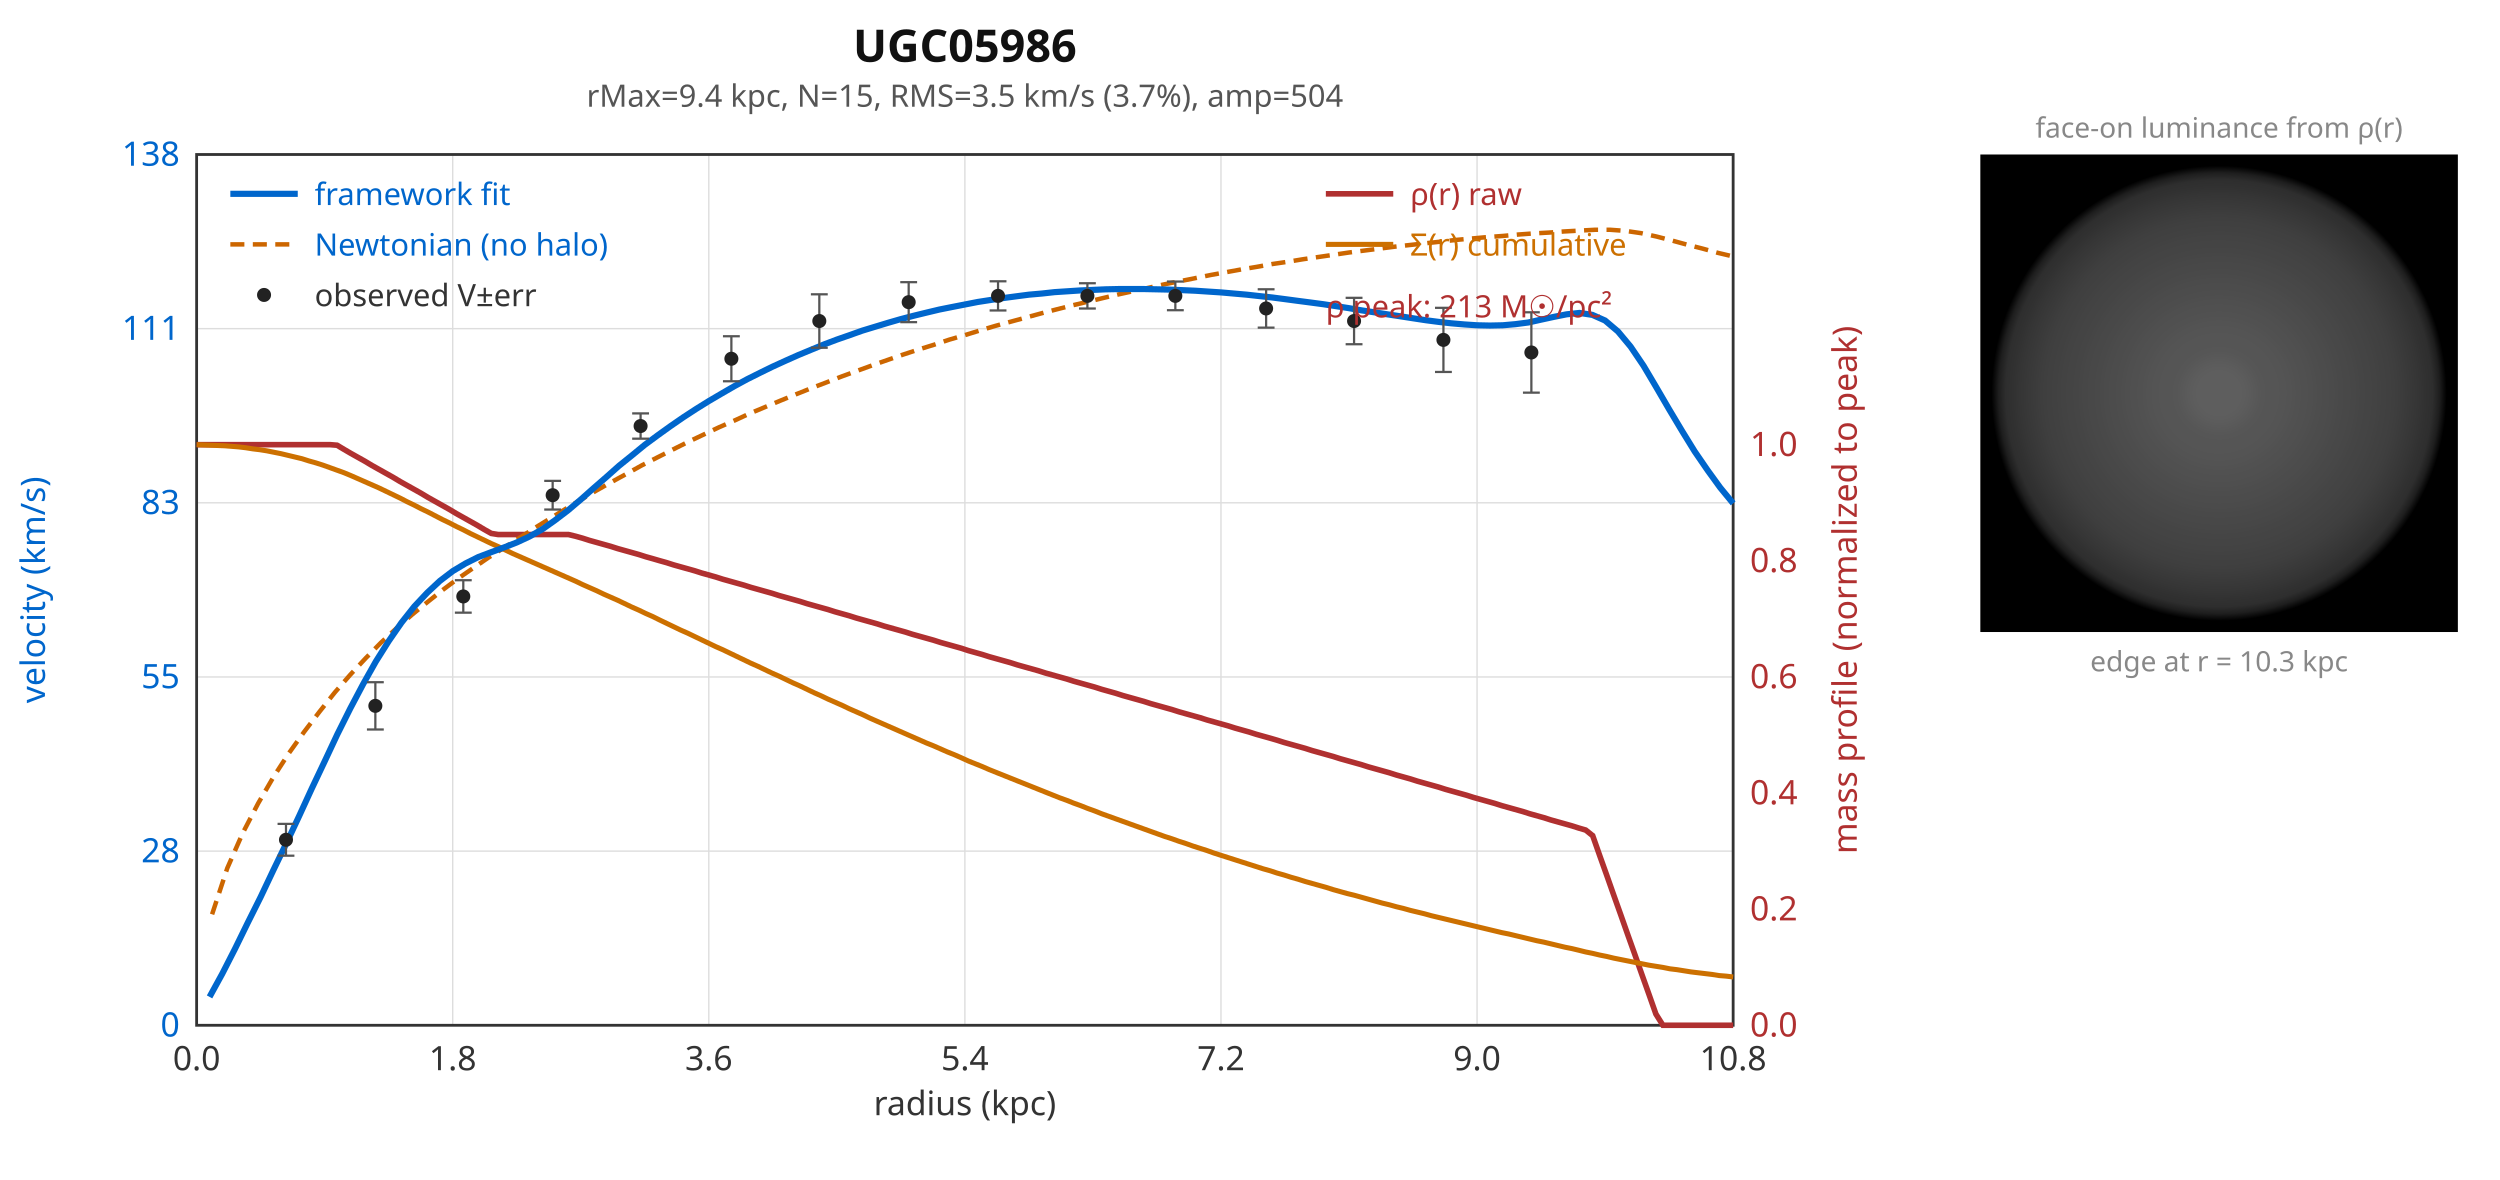
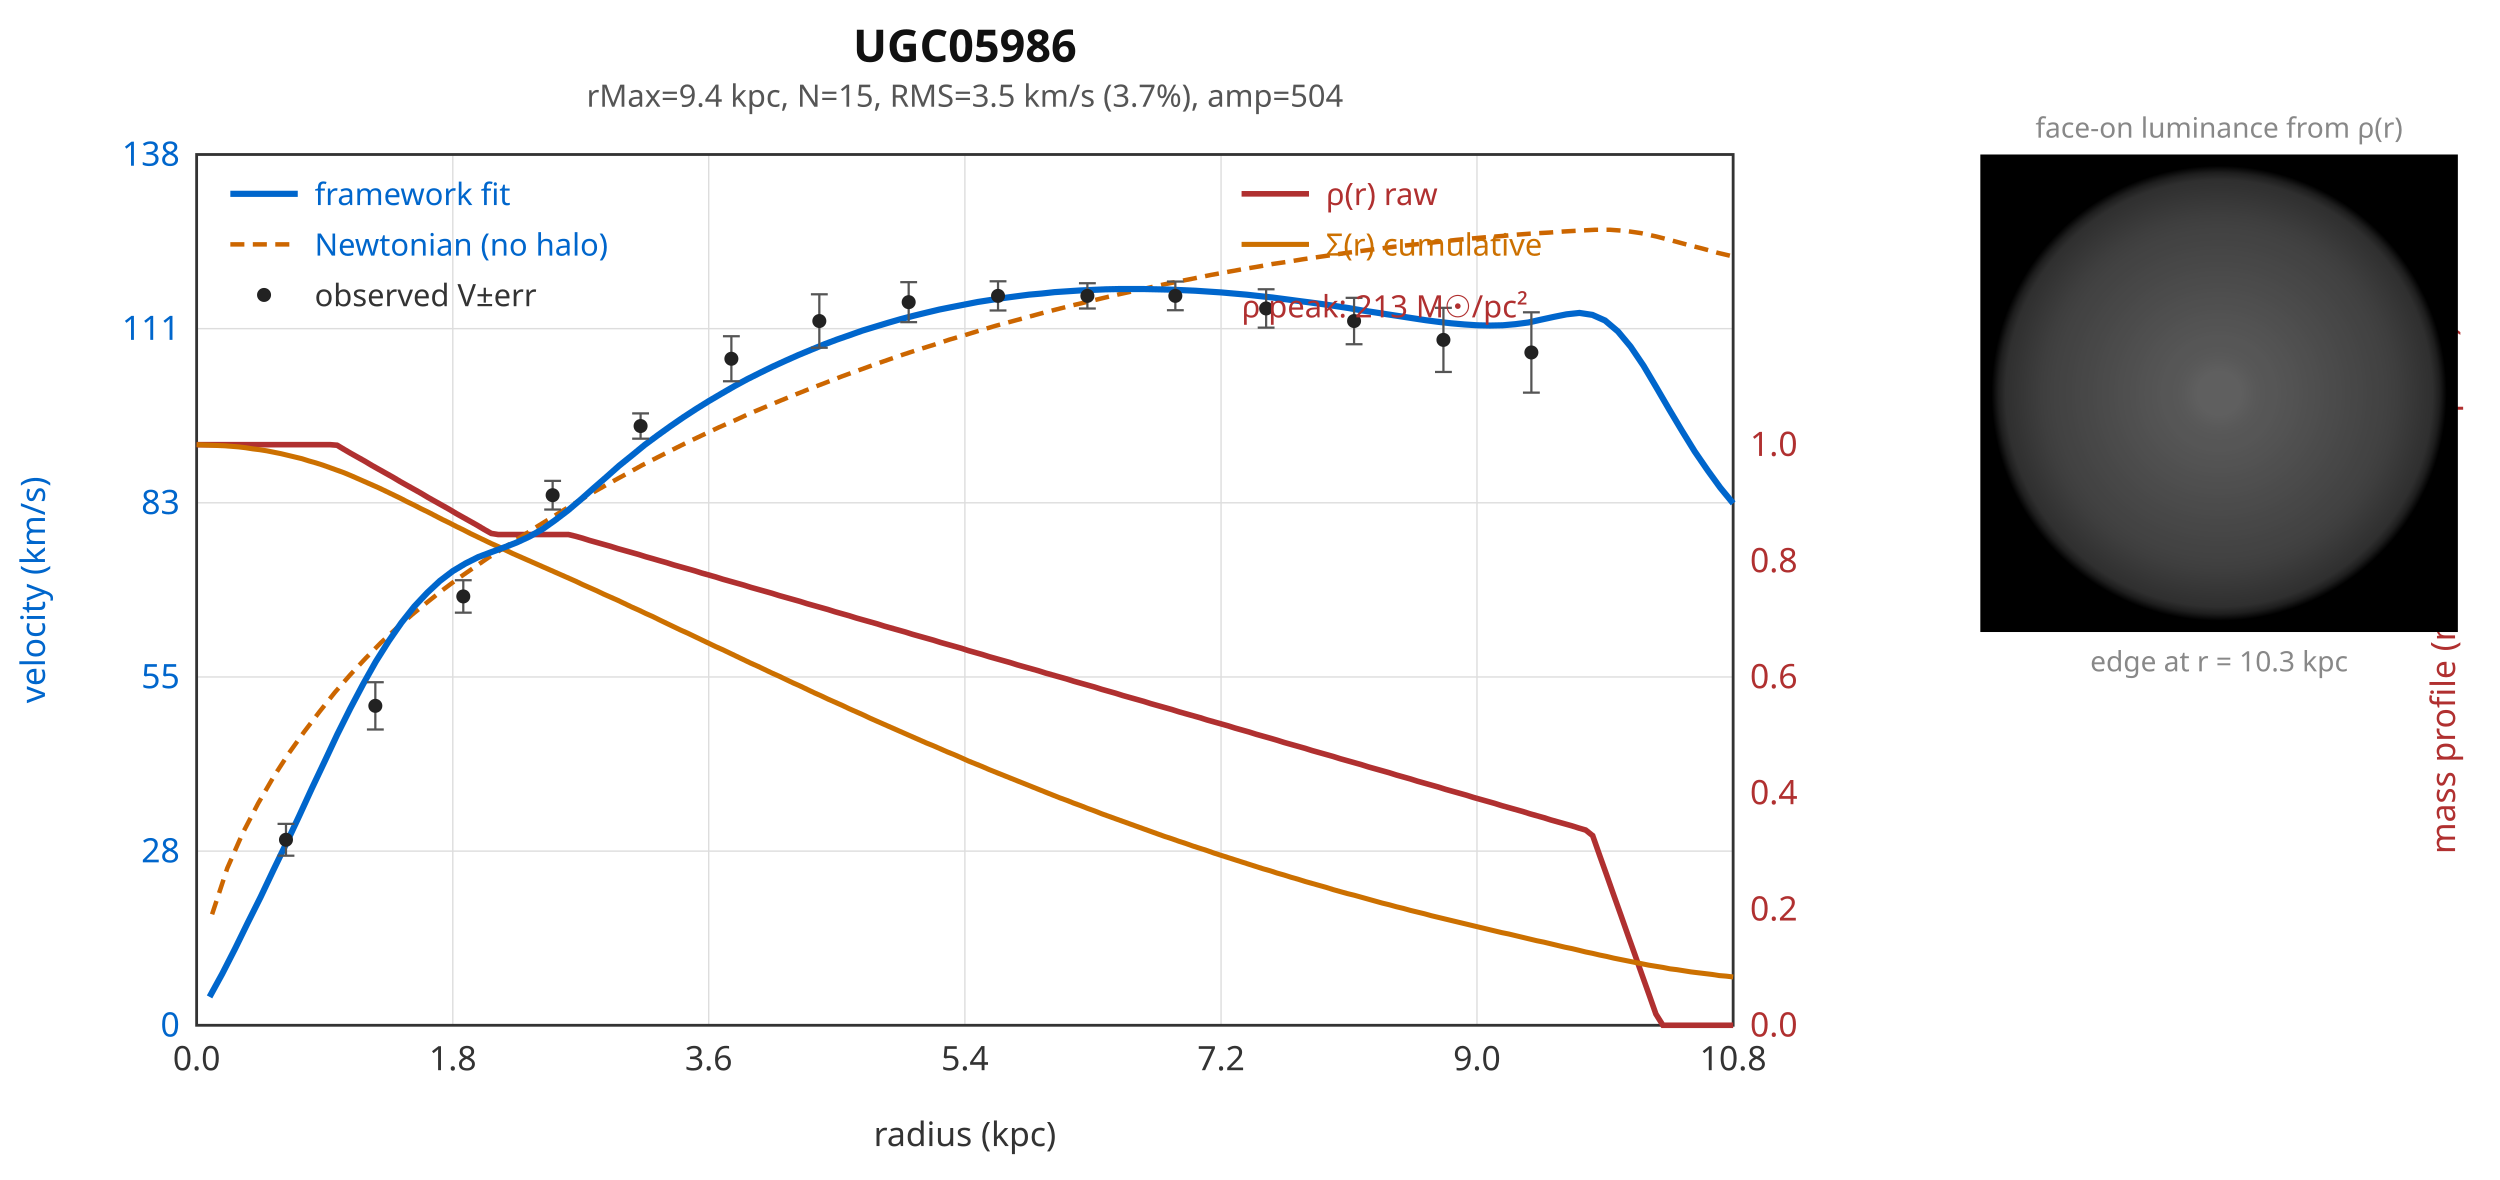
<svg xmlns="http://www.w3.org/2000/svg" viewBox="0 0 890 420" width="890" height="420" font-family="sans-serif" font-size="12">
  <style>
  .ax { stroke: #333; stroke-width: 1; fill: none; }
  .grid { stroke: #ddd; stroke-width: 0.5; fill: none; }
  .lbl { fill: #333; }
  .lbl-l { fill: #0066cc; }
  .lbl-r { fill: #b03030; }
-   .lbl-s { fill: #cc7000; }
  .obs { fill: #222; }
  .err { stroke: #555; stroke-width: 0.8; fill: none; }
  .fw { stroke: #0066cc; stroke-width: 2.2; fill: none; }
  .nt { stroke: #cc6600; stroke-width: 1.6; fill: none; stroke-dasharray: 5,3; }
+   .lbl-s { fill: #cc7000; }
  .rho { stroke: #b03030; stroke-width: 2.0; fill: none; }
  .sig { stroke: #cc7000; stroke-width: 1.8; fill: none; }
  .title { fill: #111; font-size: 16px; font-weight: 600; }
  .subtitle { fill: #555; font-size: 11px; }
-   .legend { font-size: 11px; }
  .preview-bg { fill: #000; }
  .preview-lbl { fill: #888; font-size: 10px; }
+   .legend { font-size: 11px; }
</style>
  <text x="343.5" y="22" text-anchor="middle" class="title">UGC05986</text>
  <text x="343.5" y="38" text-anchor="middle" class="subtitle">rMax=9.4 kpc, N=15, RMS=3.5 km/s (3.7%), amp=504</text>
  <line x1="70" y1="365.0" x2="617" y2="365.0" class="grid" />
  <text x="64" y="369.0" text-anchor="end" class="lbl-l">0</text>
  <line x1="70" y1="303.0" x2="617" y2="303.0" class="grid" />
  <text x="64" y="307.0" text-anchor="end" class="lbl-l">28</text>
-   <line x1="70" y1="241" x2="617" y2="241" class="grid" />
-   <text x="64" y="245" text-anchor="end" class="lbl-l">55</text>
+   <line x1="70" y1="241.0" x2="617" y2="241.0" class="grid" />
+   <text x="64" y="245.0" text-anchor="end" class="lbl-l">55</text>
  <line x1="70" y1="179.0" x2="617" y2="179.0" class="grid" />
  <text x="64" y="183.0" text-anchor="end" class="lbl-l">83</text>
-   <line x1="70" y1="117" x2="617" y2="117" class="grid" />
-   <text x="64" y="121" text-anchor="end" class="lbl-l">111</text>
+   <line x1="70" y1="117.0" x2="617" y2="117.0" class="grid" />
+   <text x="64" y="121.0" text-anchor="end" class="lbl-l">111</text>
  <line x1="70" y1="55.0" x2="617" y2="55.0" class="grid" />
  <text x="64" y="59.0" text-anchor="end" class="lbl-l">138</text>
  <text x="623" y="369.0" text-anchor="start" class="lbl-r">0.0</text>
-   <text x="623" y="327.667" text-anchor="start" class="lbl-r">0.2</text>
-   <text x="623" y="286.333" text-anchor="start" class="lbl-r">0.4</text>
-   <text x="623" y="245" text-anchor="start" class="lbl-r">0.6</text>
-   <text x="623" y="203.667" text-anchor="start" class="lbl-r">0.8</text>
-   <text x="623" y="162.333" text-anchor="start" class="lbl-r">1.0</text>
+   <text x="623" y="327.7" text-anchor="start" class="lbl-r">0.2</text>
+   <text x="623" y="286.3" text-anchor="start" class="lbl-r">0.4</text>
+   <text x="623" y="245.0" text-anchor="start" class="lbl-r">0.6</text>
+   <text x="623" y="203.7" text-anchor="start" class="lbl-r">0.8</text>
+   <text x="623" y="162.3" text-anchor="start" class="lbl-r">1.0</text>
  <line x1="70.0" y1="55" x2="70.0" y2="365" class="grid" />
  <text x="70.0" y="381" text-anchor="middle" class="lbl">0.0</text>
-   <line x1="161.167" y1="55" x2="161.167" y2="365" class="grid" />
-   <text x="161.167" y="381" text-anchor="middle" class="lbl">1.8</text>
-   <line x1="252.333" y1="55" x2="252.333" y2="365" class="grid" />
-   <text x="252.333" y="381" text-anchor="middle" class="lbl">3.6</text>
+   <line x1="161.2" y1="55" x2="161.2" y2="365" class="grid" />
+   <text x="161.2" y="381" text-anchor="middle" class="lbl">1.8</text>
+   <line x1="252.3" y1="55" x2="252.3" y2="365" class="grid" />
+   <text x="252.3" y="381" text-anchor="middle" class="lbl">3.6</text>
  <line x1="343.5" y1="55" x2="343.5" y2="365" class="grid" />
  <text x="343.5" y="381" text-anchor="middle" class="lbl">5.4</text>
-   <line x1="434.667" y1="55" x2="434.667" y2="365" class="grid" />
-   <text x="434.667" y="381" text-anchor="middle" class="lbl">7.2</text>
-   <line x1="525.833" y1="55" x2="525.833" y2="365" class="grid" />
-   <text x="525.833" y="381" text-anchor="middle" class="lbl">9.0</text>
+   <line x1="434.7" y1="55" x2="434.7" y2="365" class="grid" />
+   <text x="434.7" y="381" text-anchor="middle" class="lbl">7.2</text>
+   <line x1="525.8" y1="55" x2="525.8" y2="365" class="grid" />
+   <text x="525.8" y="381" text-anchor="middle" class="lbl">9.0</text>
  <line x1="617.0" y1="55" x2="617.0" y2="365" class="grid" />
  <text x="617.0" y="381" text-anchor="middle" class="lbl">10.8</text>
-   <text x="343.5" y="397" text-anchor="middle" class="lbl">radius (kpc)</text>
-   <text x="16" y="210.0" text-anchor="middle" class="lbl-l" transform="rotate(-90, 16, 210.0)">velocity (km/s)</text>
-   <text x="661" y="210.0" text-anchor="middle" class="lbl-r" transform="rotate(-90, 661, 210.0)">mass profile (normalized to peak)</text>
+   <text x="343.5" y="408" text-anchor="middle" class="lbl">radius (kpc)</text>
+   <text x="16" y="210" text-anchor="middle" class="lbl-l" transform="rotate(-90, 16, 210)">velocity (km/s)</text>
+   <text x="874" y="210" text-anchor="middle" class="lbl-r" transform="rotate(-90, 874, 210)">mass profile (normalized to peak)</text>
  <rect x="70" y="55" width="547" height="310" class="ax" />
  <path d="M 70.0,158.3 L 72.5,158.3 L 75.0,158.3 L 77.5,158.3 L 80.0,158.3 L 82.5,158.3 L 85.0,158.3 L 87.5,158.3 L 90.0,158.3 L 92.5,158.3 L 95.0,158.3 L 97.5,158.3 L 100.0,158.3 L 102.5,158.3 L 105.0,158.3 L 107.5,158.3 L 110.0,158.3 L 112.5,158.3 L 115.0,158.3 L 117.5,158.3 L 120.0,158.5 L 122.5,160.0 L 124.9,161.4 L 127.4,162.8 L 129.9,164.2 L 132.4,165.7 L 134.9,167.1 L 137.4,168.5 L 139.9,169.9 L 142.4,171.4 L 144.9,172.8 L 147.4,174.2 L 149.9,175.6 L 152.4,177.1 L 154.9,178.5 L 157.4,179.9 L 159.9,181.3 L 162.4,182.8 L 164.9,184.2 L 167.4,185.6 L 169.9,187.0 L 172.4,188.5 L 174.9,189.9 L 177.4,190.3 L 179.9,190.3 L 182.4,190.3 L 184.9,190.3 L 187.4,190.3 L 189.9,190.3 L 192.4,190.3 L 194.9,190.3 L 197.4,190.3 L 199.9,190.3 L 202.4,190.3 L 204.9,190.9 L 207.4,191.6 L 209.9,192.4 L 212.4,193.1 L 214.9,193.8 L 217.4,194.5 L 219.9,195.3 L 222.4,196.0 L 224.9,196.7 L 227.4,197.4 L 229.9,198.2 L 232.4,198.9 L 234.8,199.6 L 237.3,200.3 L 239.8,201.1 L 242.3,201.8 L 244.8,202.5 L 247.3,203.2 L 249.8,204.0 L 252.3,204.7 L 254.8,205.4 L 257.3,206.2 L 259.8,206.9 L 262.3,207.6 L 264.8,208.3 L 267.3,209.1 L 269.8,209.8 L 272.3,210.5 L 274.8,211.2 L 277.3,212.0 L 279.8,212.7 L 282.3,213.4 L 284.8,214.1 L 287.3,214.9 L 289.8,215.6 L 292.3,216.3 L 294.8,217.0 L 297.3,217.8 L 299.8,218.5 L 302.3,219.2 L 304.8,220.0 L 307.3,220.7 L 309.8,221.4 L 312.3,222.1 L 314.8,222.9 L 317.3,223.6 L 319.8,224.3 L 322.3,225.0 L 324.8,225.8 L 327.3,226.5 L 329.8,227.2 L 332.3,227.9 L 334.8,228.7 L 337.3,229.4 L 339.8,230.1 L 342.3,230.8 L 344.7,231.6 L 347.2,232.3 L 349.7,233.0 L 352.2,233.8 L 354.7,234.5 L 357.2,235.2 L 359.7,235.9 L 362.2,236.7 L 364.7,237.4 L 367.2,238.1 L 369.7,238.8 L 372.2,239.6 L 374.7,240.3 L 377.2,241.0 L 379.7,241.7 L 382.2,242.5 L 384.7,243.2 L 387.2,243.9 L 389.7,244.6 L 392.2,245.4 L 394.7,246.1 L 397.2,246.8 L 399.7,247.6 L 402.2,248.3 L 404.7,249.0 L 407.2,249.7 L 409.7,250.5 L 412.2,251.2 L 414.7,251.9 L 417.2,252.6 L 419.7,253.4 L 422.2,254.1 L 424.7,254.8 L 427.2,255.5 L 429.7,256.3 L 432.2,257.0 L 434.7,257.7 L 437.2,258.4 L 439.7,259.2 L 442.2,259.9 L 444.7,260.6 L 447.2,261.4 L 449.7,262.1 L 452.2,262.8 L 454.6,263.5 L 457.1,264.3 L 459.6,265.0 L 462.1,265.7 L 464.6,266.4 L 467.1,267.2 L 469.6,267.9 L 472.1,268.6 L 474.6,269.3 L 477.1,270.1 L 479.6,270.8 L 482.1,271.5 L 484.6,272.2 L 487.1,273.0 L 489.6,273.7 L 492.1,274.4 L 494.6,275.1 L 497.1,275.9 L 499.6,276.6 L 502.1,277.3 L 504.6,278.1 L 507.1,278.8 L 509.6,279.5 L 512.1,280.2 L 514.6,281.0 L 517.1,281.7 L 519.6,282.4 L 522.1,283.1 L 524.6,283.9 L 527.1,284.6 L 529.6,285.3 L 532.1,286.0 L 534.6,286.8 L 537.1,287.5 L 539.6,288.2 L 542.1,288.9 L 544.6,289.7 L 547.1,290.4 L 549.6,291.1 L 552.1,291.9 L 554.6,292.6 L 557.1,293.3 L 559.6,294.0 L 562.1,294.8 L 564.5,295.5 L 567.0,297.5 L 569.5,304.6 L 572.0,311.6 L 574.5,318.7 L 577.0,325.7 L 579.5,332.8 L 582.0,339.8 L 584.5,346.9 L 587.0,353.9 L 589.5,361.0 L 592.0,365.0 L 594.5,365.0 L 597.0,365.0 L 599.5,365.0 L 602.0,365.0 L 604.5,365.0 L 607.0,365.0 L 609.5,365.0 L 612.0,365.0 L 614.5,365.0 L 617.0,365.0" class="rho" />
  <path d="M 70.0,158.3 L 72.5,158.4 L 75.0,158.5 L 77.5,158.6 L 80.0,158.7 L 82.5,158.9 L 85.0,159.1 L 87.5,159.4 L 90.0,159.8 L 92.5,160.1 L 95.0,160.5 L 97.5,161.0 L 100.0,161.5 L 102.5,162.1 L 105.0,162.7 L 107.5,163.3 L 110.0,164.1 L 112.5,164.8 L 115.0,165.6 L 117.5,166.5 L 120.0,167.4 L 122.5,168.3 L 124.9,169.3 L 127.4,170.4 L 129.9,171.5 L 132.4,172.6 L 134.9,173.7 L 137.4,174.9 L 139.9,176.1 L 142.4,177.3 L 144.9,178.6 L 147.4,179.8 L 149.9,181.1 L 152.4,182.3 L 154.9,183.6 L 157.4,184.9 L 159.9,186.1 L 162.4,187.4 L 164.9,188.6 L 167.4,189.9 L 169.9,191.1 L 172.4,192.3 L 174.9,193.5 L 177.4,194.6 L 179.9,195.8 L 182.4,197.0 L 184.9,198.1 L 187.4,199.2 L 189.9,200.3 L 192.4,201.4 L 194.9,202.5 L 197.4,203.6 L 199.9,204.7 L 202.4,205.8 L 204.9,206.9 L 207.4,208.1 L 209.9,209.2 L 212.4,210.3 L 214.9,211.5 L 217.4,212.6 L 219.9,213.7 L 222.4,214.9 L 224.9,216.1 L 227.4,217.2 L 229.9,218.4 L 232.4,219.5 L 234.8,220.7 L 237.3,221.9 L 239.8,223.1 L 242.3,224.3 L 244.8,225.4 L 247.3,226.6 L 249.8,227.8 L 252.3,229.0 L 254.8,230.2 L 257.3,231.3 L 259.8,232.5 L 262.3,233.7 L 264.8,234.9 L 267.3,236.1 L 269.8,237.2 L 272.3,238.4 L 274.8,239.6 L 277.3,240.7 L 279.8,241.9 L 282.3,243.1 L 284.8,244.2 L 287.3,245.4 L 289.8,246.6 L 292.3,247.7 L 294.8,248.9 L 297.3,250.0 L 299.8,251.1 L 302.3,252.3 L 304.8,253.4 L 307.3,254.5 L 309.8,255.7 L 312.3,256.8 L 314.8,257.9 L 317.3,259.0 L 319.8,260.1 L 322.3,261.2 L 324.8,262.3 L 327.3,263.4 L 329.8,264.5 L 332.3,265.5 L 334.8,266.6 L 337.3,267.7 L 339.8,268.7 L 342.3,269.8 L 344.7,270.9 L 347.2,271.9 L 349.7,272.9 L 352.2,274.0 L 354.7,275.0 L 357.2,276.0 L 359.7,277.0 L 362.2,278.0 L 364.7,279.0 L 367.2,280.0 L 369.7,281.0 L 372.2,282.0 L 374.7,283.0 L 377.2,284.0 L 379.7,284.9 L 382.2,285.9 L 384.7,286.8 L 387.2,287.8 L 389.7,288.7 L 392.2,289.7 L 394.7,290.6 L 397.2,291.5 L 399.7,292.4 L 402.2,293.3 L 404.7,294.2 L 407.2,295.1 L 409.7,296.0 L 412.2,296.9 L 414.7,297.8 L 417.2,298.6 L 419.7,299.5 L 422.2,300.3 L 424.7,301.2 L 427.2,302.0 L 429.7,302.8 L 432.2,303.7 L 434.7,304.5 L 437.2,305.3 L 439.7,306.1 L 442.2,306.9 L 444.7,307.7 L 447.2,308.5 L 449.7,309.3 L 452.2,310.0 L 454.6,310.8 L 457.1,311.5 L 459.6,312.3 L 462.1,313.0 L 464.6,313.8 L 467.1,314.5 L 469.6,315.2 L 472.1,315.9 L 474.6,316.7 L 477.1,317.4 L 479.6,318.1 L 482.1,318.7 L 484.6,319.4 L 487.1,320.1 L 489.6,320.8 L 492.1,321.5 L 494.6,322.1 L 497.1,322.8 L 499.6,323.4 L 502.1,324.1 L 504.6,324.7 L 507.1,325.3 L 509.6,326.0 L 512.1,326.6 L 514.6,327.2 L 517.1,327.8 L 519.6,328.4 L 522.1,329.0 L 524.6,329.6 L 527.1,330.2 L 529.6,330.8 L 532.1,331.4 L 534.6,332.0 L 537.1,332.5 L 539.6,333.1 L 542.1,333.7 L 544.6,334.3 L 547.1,334.9 L 549.6,335.4 L 552.1,336.0 L 554.6,336.6 L 557.1,337.2 L 559.6,337.7 L 562.1,338.3 L 564.5,338.9 L 567.0,339.4 L 569.5,340.0 L 572.0,340.5 L 574.5,341.1 L 577.0,341.6 L 579.5,342.1 L 582.0,342.6 L 584.5,343.1 L 587.0,343.6 L 589.5,344.0 L 592.0,344.4 L 594.5,344.9 L 597.0,345.2 L 599.5,345.6 L 602.0,346.0 L 604.5,346.3 L 607.0,346.6 L 609.5,346.9 L 612.0,347.3 L 614.5,347.5 L 617.0,347.8" class="sig" />
-   <path d="M 75.5,325.5 L 80.9,309.1 L 86.4,296.6 L 91.9,286.0 L 97.3,276.7 L 102.8,268.2 L 108.3,260.5 L 113.8,253.3 L 119.2,246.5 L 124.7,240.2 L 130.2,234.3 L 135.6,228.8 L 141.1,223.7 L 146.6,218.9 L 152.1,214.4 L 157.5,210.1 L 163.0,206.0 L 168.5,202.2 L 173.9,198.5 L 179.4,195.0 L 184.9,191.5 L 190.3,188.0 L 195.8,184.6 L 201.3,181.2 L 206.8,177.9 L 212.2,174.7 L 217.7,171.6 L 223.2,168.6 L 228.6,165.6 L 234.1,162.8 L 239.6,160.0 L 245.0,157.3 L 250.5,154.7 L 256.0,152.1 L 261.5,149.7 L 266.9,147.2 L 272.4,144.9 L 277.9,142.6 L 283.3,140.4 L 288.8,138.2 L 294.3,136.1 L 299.7,134.0 L 305.2,132.0 L 310.7,130.0 L 316.1,128.1 L 321.6,126.2 L 327.1,124.4 L 332.6,122.7 L 338.0,120.9 L 343.5,119.3 L 349.0,117.6 L 354.4,116.0 L 359.9,114.5 L 365.4,113.0 L 370.9,111.5 L 376.3,110.1 L 381.8,108.7 L 387.3,107.4 L 392.7,106.1 L 398.2,104.8 L 403.7,103.6 L 409.1,102.4 L 414.6,101.2 L 420.1,100.1 L 425.6,99.0 L 431.0,97.9 L 436.5,96.9 L 442.0,95.9 L 447.4,95.0 L 452.9,94.0 L 458.4,93.2 L 463.8,92.3 L 469.3,91.5 L 474.8,90.7 L 480.2,89.9 L 485.7,89.2 L 491.2,88.5 L 496.7,87.8 L 502.1,87.2 L 507.6,86.6 L 513.1,86.0 L 518.5,85.4 L 524.0,84.9 L 529.5,84.4 L 535.0,84.0 L 540.4,83.5 L 545.9,83.1 L 551.4,82.8 L 556.8,82.4 L 562.3,82.1 L 567.8,81.8 L 573.2,81.8 L 578.7,82.2 L 584.2,83.0 L 589.7,84.2 L 595.1,85.6 L 600.6,87.1 L 606.1,88.5 L 611.5,90.0 L 617.0,91.3" class="nt" />
-   <path d="M 74.6,354.9 L 79.1,346.7 L 83.7,337.7 L 88.2,328.5 L 92.8,319.3 L 97.3,309.8 L 101.9,300.3 L 106.5,290.5 L 111.0,280.7 L 115.6,271.0 L 120.1,261.4 L 124.7,252.2 L 129.3,243.5 L 133.8,235.5 L 138.4,228.2 L 142.9,221.7 L 147.5,215.9 L 152.1,211.0 L 156.6,206.8 L 161.2,203.3 L 165.7,200.6 L 170.3,198.3 L 174.8,196.6 L 179.4,194.9 L 184.0,193.1 L 188.5,191.0 L 193.1,188.4 L 197.6,185.2 L 202.2,181.7 L 206.8,177.8 L 211.3,173.8 L 215.9,169.8 L 220.4,165.8 L 225.0,162.1 L 229.5,158.4 L 234.1,155.0 L 238.7,151.7 L 243.2,148.6 L 247.8,145.6 L 252.3,142.8 L 256.9,140.1 L 261.4,137.5 L 266.0,135.0 L 270.6,132.7 L 275.1,130.5 L 279.7,128.4 L 284.2,126.4 L 288.8,124.5 L 293.4,122.6 L 297.9,120.9 L 302.5,119.3 L 307.0,117.7 L 311.6,116.3 L 316.2,114.9 L 320.7,113.6 L 325.3,112.4 L 329.8,111.3 L 334.4,110.2 L 338.9,109.3 L 343.5,108.4 L 348.1,107.5 L 352.6,106.8 L 357.2,106.1 L 361.7,105.5 L 366.3,104.9 L 370.9,104.5 L 375.4,104.0 L 380.0,103.7 L 384.5,103.4 L 389.1,103.2 L 393.6,103.0 L 398.2,102.9 L 402.8,102.9 L 407.3,102.9 L 411.9,103.0 L 416.4,103.1 L 421.0,103.3 L 425.6,103.5 L 430.1,103.8 L 434.7,104.1 L 439.2,104.5 L 443.8,104.9 L 448.3,105.4 L 452.9,105.9 L 457.5,106.5 L 462.0,107.1 L 466.6,107.7 L 471.1,108.3 L 475.7,109.0 L 480.2,109.7 L 484.8,110.5 L 489.4,111.2 L 493.9,111.9 L 498.5,112.6 L 503.0,113.3 L 507.6,114.0 L 512.2,114.6 L 516.7,115.1 L 521.3,115.5 L 525.8,115.8 L 530.4,115.9 L 535.0,115.8 L 539.5,115.4 L 544.1,114.8 L 548.6,113.8 L 553.2,112.8 L 557.7,111.9 L 562.3,111.4 L 566.9,112.1 L 571.4,114.1 L 576.0,118.0 L 580.5,123.4 L 585.1,130.2 L 589.6,137.8 L 594.2,145.7 L 598.8,153.4 L 603.3,160.7 L 607.9,167.4 L 612.4,173.6 L 617.0,179.2" class="fw" />
-   <line x1="101.812" y1="293.301" x2="101.812" y2="304.628" class="err" />
-   <line x1="98.812" y1="293.301" x2="104.812" y2="293.301" class="err" />
-   <line x1="98.812" y1="304.628" x2="104.812" y2="304.628" class="err" />
-   <circle cx="101.812" cy="298.964" r="2.5" class="obs" />
-   <line x1="133.625" y1="242.867" x2="133.625" y2="259.701" class="err" />
-   <line x1="130.625" y1="242.867" x2="136.625" y2="242.867" class="err" />
-   <line x1="130.625" y1="259.701" x2="136.625" y2="259.701" class="err" />
-   <circle cx="133.625" cy="251.284" r="2.5" class="obs" />
-   <line x1="164.932" y1="206.559" x2="164.932" y2="218.109" class="err" />
-   <line x1="161.932" y1="206.559" x2="167.932" y2="206.559" class="err" />
-   <line x1="161.932" y1="218.109" x2="167.932" y2="218.109" class="err" />
-   <circle cx="164.932" cy="212.334" r="2.5" class="obs" />
-   <line x1="196.745" y1="171.19" x2="196.745" y2="181.398" class="err" />
-   <line x1="193.745" y1="171.19" x2="199.745" y2="171.19" class="err" />
-   <line x1="193.745" y1="181.398" x2="199.745" y2="181.398" class="err" />
-   <circle cx="196.745" cy="176.294" r="2.5" class="obs" />
-   <line x1="228.052" y1="147.171" x2="228.052" y2="156.17" class="err" />
-   <line x1="225.052" y1="147.171" x2="231.052" y2="147.171" class="err" />
-   <line x1="225.052" y1="156.17" x2="231.052" y2="156.17" class="err" />
-   <circle cx="228.052" cy="151.67" r="2.5" class="obs" />
-   <line x1="260.37" y1="119.705" x2="260.37" y2="135.732" class="err" />
-   <line x1="257.37" y1="119.705" x2="263.37" y2="119.705" class="err" />
-   <line x1="257.37" y1="135.732" x2="263.37" y2="135.732" class="err" />
-   <circle cx="260.37" cy="127.718" r="2.5" class="obs" />
-   <line x1="291.677" y1="104.774" x2="291.677" y2="123.801" class="err" />
-   <line x1="288.677" y1="104.774" x2="294.677" y2="104.774" class="err" />
-   <line x1="288.677" y1="123.801" x2="294.677" y2="123.801" class="err" />
-   <circle cx="291.677" cy="114.287" r="2.5" class="obs" />
-   <line x1="323.49" y1="100.453" x2="323.49" y2="114.69" class="err" />
-   <line x1="320.49" y1="100.453" x2="326.49" y2="100.453" class="err" />
+   <path d="M 75.5,325.5 L 80.9,309.1 L 86.4,296.6 L 91.9,286.0 L 97.3,276.7 L 102.8,268.2 L 108.3,260.5 L 113.8,253.3 L 119.2,246.5 L 124.7,240.2 L 130.2,234.3 L 135.6,228.8 L 141.1,223.7 L 146.6,218.9 L 152.1,214.4 L 157.5,210.1 L 163.0,206.0 L 168.5,202.2 L 173.9,198.5 L 179.4,195.0 L 184.9,191.5 L 190.3,188.0 L 195.8,184.6 L 201.3,181.2 L 206.8,177.9 L 212.2,174.7 L 217.7,171.6 L 223.2,168.6 L 228.6,165.6 L 234.1,162.8 L 239.6,160.0 L 245.0,157.3 L 250.5,154.7 L 256.0,152.1 L 261.5,149.7 L 266.9,147.2 L 272.4,144.9 L 277.9,142.6 L 283.3,140.4 L 288.8,138.2 L 294.3,136.1 L 299.7,134.0 L 305.2,132.0 L 310.7,130.0 L 316.1,128.1 L 321.6,126.2 L 327.1,124.4 L 332.6,122.7 L 338.0,120.9 L 343.5,119.3 L 349.0,117.6 L 354.4,116.0 L 359.9,114.5 L 365.4,113.0 L 370.9,111.5 L 376.3,110.1 L 381.8,108.7 L 387.3,107.4 L 392.7,106.1 L 398.2,104.8 L 403.7,103.6 L 409.1,102.4 L 414.6,101.2 L 420.1,100.1 L 425.6,99.0 L 431.0,97.9 L 436.5,96.9 L 442.0,95.9 L 447.4,95.0 L 452.9,94.0 L 458.4,93.2 L 463.8,92.3 L 469.3,91.5 L 474.8,90.7 L 480.3,89.9 L 485.7,89.2 L 491.2,88.5 L 496.7,87.8 L 502.1,87.2 L 507.6,86.6 L 513.1,86.0 L 518.5,85.4 L 524.0,84.9 L 529.5,84.4 L 535.0,84.0 L 540.4,83.5 L 545.9,83.1 L 551.4,82.8 L 556.8,82.4 L 562.3,82.1 L 567.8,81.8 L 573.2,81.8 L 578.7,82.2 L 584.2,83.0 L 589.7,84.2 L 595.1,85.6 L 600.6,87.1 L 606.1,88.5 L 611.5,90.0 L 617.0,91.3" class="nt" />
+   <path d="M 74.6,354.9 L 79.1,346.7 L 83.7,337.7 L 88.2,328.5 L 92.8,319.3 L 97.3,309.8 L 101.9,300.3 L 106.5,290.5 L 111.0,280.7 L 115.6,271.0 L 120.1,261.4 L 124.7,252.2 L 129.3,243.5 L 133.8,235.5 L 138.4,228.2 L 142.9,221.7 L 147.5,215.9 L 152.1,211.0 L 156.6,206.8 L 161.2,203.3 L 165.7,200.6 L 170.3,198.3 L 174.8,196.6 L 179.4,194.9 L 184.0,193.1 L 188.5,191.0 L 193.1,188.4 L 197.6,185.2 L 202.2,181.7 L 206.8,177.8 L 211.3,173.8 L 215.9,169.8 L 220.4,165.8 L 225.0,162.1 L 229.5,158.4 L 234.1,155.0 L 238.7,151.7 L 243.2,148.6 L 247.8,145.6 L 252.3,142.8 L 256.9,140.1 L 261.4,137.5 L 266.0,135.0 L 270.6,132.7 L 275.1,130.5 L 279.7,128.4 L 284.2,126.4 L 288.8,124.5 L 293.4,122.6 L 297.9,120.9 L 302.5,119.3 L 307.0,117.7 L 311.6,116.3 L 316.2,114.9 L 320.7,113.6 L 325.3,112.4 L 329.8,111.3 L 334.4,110.2 L 338.9,109.3 L 343.5,108.4 L 348.1,107.5 L 352.6,106.8 L 357.2,106.1 L 361.7,105.5 L 366.3,104.9 L 370.9,104.5 L 375.4,104.0 L 380.0,103.7 L 384.5,103.4 L 389.1,103.2 L 393.6,103.0 L 398.2,102.9 L 402.8,102.9 L 407.3,102.9 L 411.9,103.0 L 416.4,103.1 L 421.0,103.3 L 425.6,103.5 L 430.1,103.8 L 434.7,104.1 L 439.2,104.5 L 443.8,104.9 L 448.3,105.4 L 452.9,105.9 L 457.5,106.5 L 462.0,107.1 L 466.6,107.7 L 471.1,108.3 L 475.7,109.0 L 480.3,109.7 L 484.8,110.5 L 489.4,111.2 L 493.9,111.9 L 498.5,112.6 L 503.0,113.3 L 507.6,114.0 L 512.2,114.6 L 516.7,115.1 L 521.3,115.5 L 525.8,115.8 L 530.4,115.9 L 535.0,115.8 L 539.5,115.4 L 544.1,114.8 L 548.6,113.8 L 553.2,112.8 L 557.7,111.9 L 562.3,111.4 L 566.9,112.1 L 571.4,114.1 L 576.0,118.0 L 580.5,123.4 L 585.1,130.2 L 589.6,137.8 L 594.2,145.7 L 598.8,153.4 L 603.3,160.7 L 607.9,167.4 L 612.4,173.6 L 617.0,179.2" class="fw" />
+   <line x1="101.81" y1="293.30" x2="101.81" y2="304.63" class="err" />
+   <line x1="98.81" y1="293.30" x2="104.81" y2="293.30" class="err" />
+   <line x1="98.81" y1="304.63" x2="104.81" y2="304.63" class="err" />
+   <circle cx="101.81" cy="298.96" r="2.5" class="obs" />
+   <line x1="133.62" y1="242.87" x2="133.62" y2="259.70" class="err" />
+   <line x1="130.62" y1="242.87" x2="136.62" y2="242.87" class="err" />
+   <line x1="130.62" y1="259.70" x2="136.62" y2="259.70" class="err" />
+   <circle cx="133.62" cy="251.28" r="2.5" class="obs" />
+   <line x1="164.93" y1="206.56" x2="164.93" y2="218.11" class="err" />
+   <line x1="161.93" y1="206.56" x2="167.93" y2="206.56" class="err" />
+   <line x1="161.93" y1="218.11" x2="167.93" y2="218.11" class="err" />
+   <circle cx="164.93" cy="212.33" r="2.5" class="obs" />
+   <line x1="196.74" y1="171.19" x2="196.74" y2="181.40" class="err" />
+   <line x1="193.74" y1="171.19" x2="199.74" y2="171.19" class="err" />
+   <line x1="193.74" y1="181.40" x2="199.74" y2="181.40" class="err" />
+   <circle cx="196.74" cy="176.29" r="2.5" class="obs" />
+   <line x1="228.05" y1="147.17" x2="228.05" y2="156.17" class="err" />
+   <line x1="225.05" y1="147.17" x2="231.05" y2="147.17" class="err" />
+   <line x1="225.05" y1="156.17" x2="231.05" y2="156.17" class="err" />
+   <circle cx="228.05" cy="151.67" r="2.5" class="obs" />
+   <line x1="260.37" y1="119.70" x2="260.37" y2="135.73" class="err" />
+   <line x1="257.37" y1="119.70" x2="263.37" y2="119.70" class="err" />
+   <line x1="257.37" y1="135.73" x2="263.37" y2="135.73" class="err" />
+   <circle cx="260.37" cy="127.72" r="2.5" class="obs" />
+   <line x1="291.68" y1="104.77" x2="291.68" y2="123.80" class="err" />
+   <line x1="288.68" y1="104.77" x2="294.68" y2="104.77" class="err" />
+   <line x1="288.68" y1="123.80" x2="294.68" y2="123.80" class="err" />
+   <circle cx="291.68" cy="114.29" r="2.5" class="obs" />
+   <line x1="323.49" y1="100.45" x2="323.49" y2="114.69" class="err" />
+   <line x1="320.49" y1="100.45" x2="326.49" y2="100.45" class="err" />
  <line x1="320.49" y1="114.69" x2="326.49" y2="114.69" class="err" />
-   <circle cx="323.49" cy="107.572" r="2.5" class="obs" />
-   <line x1="355.302" y1="100.14" x2="355.302" y2="110.527" class="err" />
-   <line x1="352.302" y1="100.14" x2="358.302" y2="100.14" class="err" />
-   <line x1="352.302" y1="110.527" x2="358.302" y2="110.527" class="err" />
-   <circle cx="355.302" cy="105.333" r="2.5" class="obs" />
-   <line x1="387.114" y1="100.834" x2="387.114" y2="109.833" class="err" />
-   <line x1="384.114" y1="100.834" x2="390.114" y2="100.834" class="err" />
-   <line x1="384.114" y1="109.833" x2="390.114" y2="109.833" class="err" />
-   <circle cx="387.114" cy="105.333" r="2.5" class="obs" />
-   <line x1="418.422" y1="100.23" x2="418.422" y2="110.437" class="err" />
-   <line x1="415.422" y1="100.23" x2="421.422" y2="100.23" class="err" />
-   <line x1="415.422" y1="110.437" x2="421.422" y2="110.437" class="err" />
-   <circle cx="418.422" cy="105.333" r="2.5" class="obs" />
-   <line x1="450.739" y1="102.983" x2="450.739" y2="116.638" class="err" />
-   <line x1="447.739" y1="102.983" x2="453.739" y2="102.983" class="err" />
-   <line x1="447.739" y1="116.638" x2="453.739" y2="116.638" class="err" />
-   <circle cx="450.739" cy="109.81" r="2.5" class="obs" />
-   <line x1="482.047" y1="106.027" x2="482.047" y2="122.547" class="err" />
-   <line x1="479.047" y1="106.027" x2="485.047" y2="106.027" class="err" />
-   <line x1="479.047" y1="122.547" x2="485.047" y2="122.547" class="err" />
-   <circle cx="482.047" cy="114.287" r="2.5" class="obs" />
-   <line x1="513.859" y1="109.586" x2="513.859" y2="132.419" class="err" />
-   <line x1="510.859" y1="109.586" x2="516.859" y2="109.586" class="err" />
-   <line x1="510.859" y1="132.419" x2="516.859" y2="132.419" class="err" />
-   <circle cx="513.859" cy="121.003" r="2.5" class="obs" />
-   <line x1="545.167" y1="111.176" x2="545.167" y2="139.784" class="err" />
-   <line x1="542.167" y1="111.176" x2="548.167" y2="111.176" class="err" />
-   <line x1="542.167" y1="139.784" x2="548.167" y2="139.784" class="err" />
-   <circle cx="545.167" cy="125.48" r="2.5" class="obs" />
+   <circle cx="323.49" cy="107.57" r="2.5" class="obs" />
+   <line x1="355.30" y1="100.14" x2="355.30" y2="110.53" class="err" />
+   <line x1="352.30" y1="100.14" x2="358.30" y2="100.14" class="err" />
+   <line x1="352.30" y1="110.53" x2="358.30" y2="110.53" class="err" />
+   <circle cx="355.30" cy="105.33" r="2.5" class="obs" />
+   <line x1="387.11" y1="100.83" x2="387.11" y2="109.83" class="err" />
+   <line x1="384.11" y1="100.83" x2="390.11" y2="100.83" class="err" />
+   <line x1="384.11" y1="109.83" x2="390.11" y2="109.83" class="err" />
+   <circle cx="387.11" cy="105.33" r="2.5" class="obs" />
+   <line x1="418.42" y1="100.23" x2="418.42" y2="110.44" class="err" />
+   <line x1="415.42" y1="100.23" x2="421.42" y2="100.23" class="err" />
+   <line x1="415.42" y1="110.44" x2="421.42" y2="110.44" class="err" />
+   <circle cx="418.42" cy="105.33" r="2.5" class="obs" />
+   <line x1="450.74" y1="102.98" x2="450.74" y2="116.64" class="err" />
+   <line x1="447.74" y1="102.98" x2="453.74" y2="102.98" class="err" />
+   <line x1="447.74" y1="116.64" x2="453.74" y2="116.64" class="err" />
+   <circle cx="450.74" cy="109.81" r="2.5" class="obs" />
+   <line x1="482.05" y1="106.03" x2="482.05" y2="122.55" class="err" />
+   <line x1="479.05" y1="106.03" x2="485.05" y2="106.03" class="err" />
+   <line x1="479.05" y1="122.55" x2="485.05" y2="122.55" class="err" />
+   <circle cx="482.05" cy="114.29" r="2.5" class="obs" />
+   <line x1="513.86" y1="109.59" x2="513.86" y2="132.42" class="err" />
+   <line x1="510.86" y1="109.59" x2="516.86" y2="109.59" class="err" />
+   <line x1="510.86" y1="132.42" x2="516.86" y2="132.42" class="err" />
+   <circle cx="513.86" cy="121.00" r="2.5" class="obs" />
+   <line x1="545.17" y1="111.18" x2="545.17" y2="139.78" class="err" />
+   <line x1="542.17" y1="111.18" x2="548.17" y2="111.18" class="err" />
+   <line x1="542.17" y1="139.78" x2="548.17" y2="139.78" class="err" />
+   <circle cx="545.17" cy="125.48" r="2.5" class="obs" />
  <g class="legend">
    <line x1="82" y1="69" x2="106" y2="69" class="fw" />
    <text x="112" y="73" class="lbl-l">framework fit</text>
    <line x1="82" y1="87" x2="106" y2="87" class="nt" />
    <text x="112" y="91" class="lbl-l">Newtonian (no halo)</text>
    <circle cx="94" cy="105" r="2.5" class="obs" />
    <text x="112" y="109" class="lbl">observed V±err</text>
  </g>
  <g class="legend">
-     <line x1="472" y1="69" x2="496" y2="69" class="rho" />
-     <text x="502" y="73" class="lbl-r">ρ(r) raw</text>
-     <line x1="472" y1="87" x2="496" y2="87" class="sig" />
-     <text x="502" y="91" class="lbl-s">Σ(r) cumulative</text>
-     <text x="472" y="113" class="lbl-r">ρ peak: 213 M☉/pc²</text>
+     <line x1="442" y1="69" x2="466" y2="69" class="rho" />
+     <text x="472" y="73" class="lbl-r">ρ(r) raw</text>
+     <line x1="442" y1="87" x2="466" y2="87" class="sig" />
+     <text x="472" y="91" class="lbl-s">Σ(r) cumulative</text>
+     <text x="442" y="113" class="lbl-r">ρ peak: 213 M☉/pc²</text>
  </g>
  <rect x="705" y="55" width="170" height="170" class="preview-bg" />
  <defs>
    <radialGradient id="g_UGC05986" cx="0.5" cy="0.5" r="0.5">
-       <stop offset="0" stop-color="rgb(94,94,94)" />
-       <stop offset="0.031" stop-color="rgb(94,94,94)" />
-       <stop offset="0.062" stop-color="rgb(94,94,94)" />
-       <stop offset="0.094" stop-color="rgb(94,94,94)" />
+       <stop offset="0" stop-color="rgb(95,95,95)" />
+       <stop offset="0.031" stop-color="rgb(95,95,95)" />
+       <stop offset="0.062" stop-color="rgb(95,95,95)" />
+       <stop offset="0.094" stop-color="rgb(95,95,95)" />
      <stop offset="0.125" stop-color="rgb(92,92,92)" />
      <stop offset="0.156" stop-color="rgb(89,89,89)" />
-       <stop offset="0.188" stop-color="rgb(86,86,86)" />
-       <stop offset="0.219" stop-color="rgb(85,85,85)" />
-       <stop offset="0.25" stop-color="rgb(85,85,85)" />
+       <stop offset="0.188" stop-color="rgb(87,87,87)" />
+       <stop offset="0.219" stop-color="rgb(86,86,86)" />
+       <stop offset="0.25" stop-color="rgb(86,86,86)" />
      <stop offset="0.281" stop-color="rgb(84,84,84)" />
      <stop offset="0.312" stop-color="rgb(83,83,83)" />
-       <stop offset="0.344" stop-color="rgb(81,81,81)" />
+       <stop offset="0.344" stop-color="rgb(82,82,82)" />
      <stop offset="0.375" stop-color="rgb(80,80,80)" />
      <stop offset="0.406" stop-color="rgb(79,79,79)" />
-       <stop offset="0.438" stop-color="rgb(77,77,77)" />
+       <stop offset="0.438" stop-color="rgb(78,78,78)" />
      <stop offset="0.469" stop-color="rgb(76,76,76)" />
      <stop offset="0.5" stop-color="rgb(75,75,75)" />
-       <stop offset="0.531" stop-color="rgb(73,73,73)" />
+       <stop offset="0.531" stop-color="rgb(74,74,74)" />
      <stop offset="0.562" stop-color="rgb(72,72,72)" />
      <stop offset="0.594" stop-color="rgb(71,71,71)" />
-       <stop offset="0.625" stop-color="rgb(69,69,69)" />
+       <stop offset="0.625" stop-color="rgb(70,70,70)" />
      <stop offset="0.656" stop-color="rgb(68,68,68)" />
      <stop offset="0.688" stop-color="rgb(67,67,67)" />
-       <stop offset="0.719" stop-color="rgb(65,65,65)" />
+       <stop offset="0.719" stop-color="rgb(66,66,66)" />
      <stop offset="0.75" stop-color="rgb(64,64,64)" />
      <stop offset="0.781" stop-color="rgb(62,62,62)" />
      <stop offset="0.812" stop-color="rgb(59,59,59)" />
      <stop offset="0.844" stop-color="rgb(56,56,56)" />
      <stop offset="0.875" stop-color="rgb(53,53,53)" />
-       <stop offset="0.906" stop-color="rgb(49,49,49)" />
-       <stop offset="0.938" stop-color="rgb(46,46,46)" />
+       <stop offset="0.906" stop-color="rgb(50,50,50)" />
+       <stop offset="0.938" stop-color="rgb(47,47,47)" />
      <stop offset="0.969" stop-color="rgb(30,30,30)" />
      <stop offset="1" stop-color="rgb(0,0,0)" />
    </radialGradient>
  </defs>
-   <circle cx="790.0" cy="140.0" r="81.0" fill="url(#g_UGC05986)" />
-   <text x="790.0" y="49" text-anchor="middle" class="preview-lbl">face-on luminance from ρ(r)</text>
-   <text x="790.0" y="239" text-anchor="middle" class="preview-lbl">edge at r = 10.3 kpc</text>
+   <circle cx="790" cy="140" r="81" fill="url(#g_UGC05986)" />
+   <text x="790" y="49" text-anchor="middle" class="preview-lbl">face-on luminance from ρ(r)</text>
+   <text x="790" y="239" text-anchor="middle" class="preview-lbl">edge at r = 10.3 kpc</text>
</svg>
